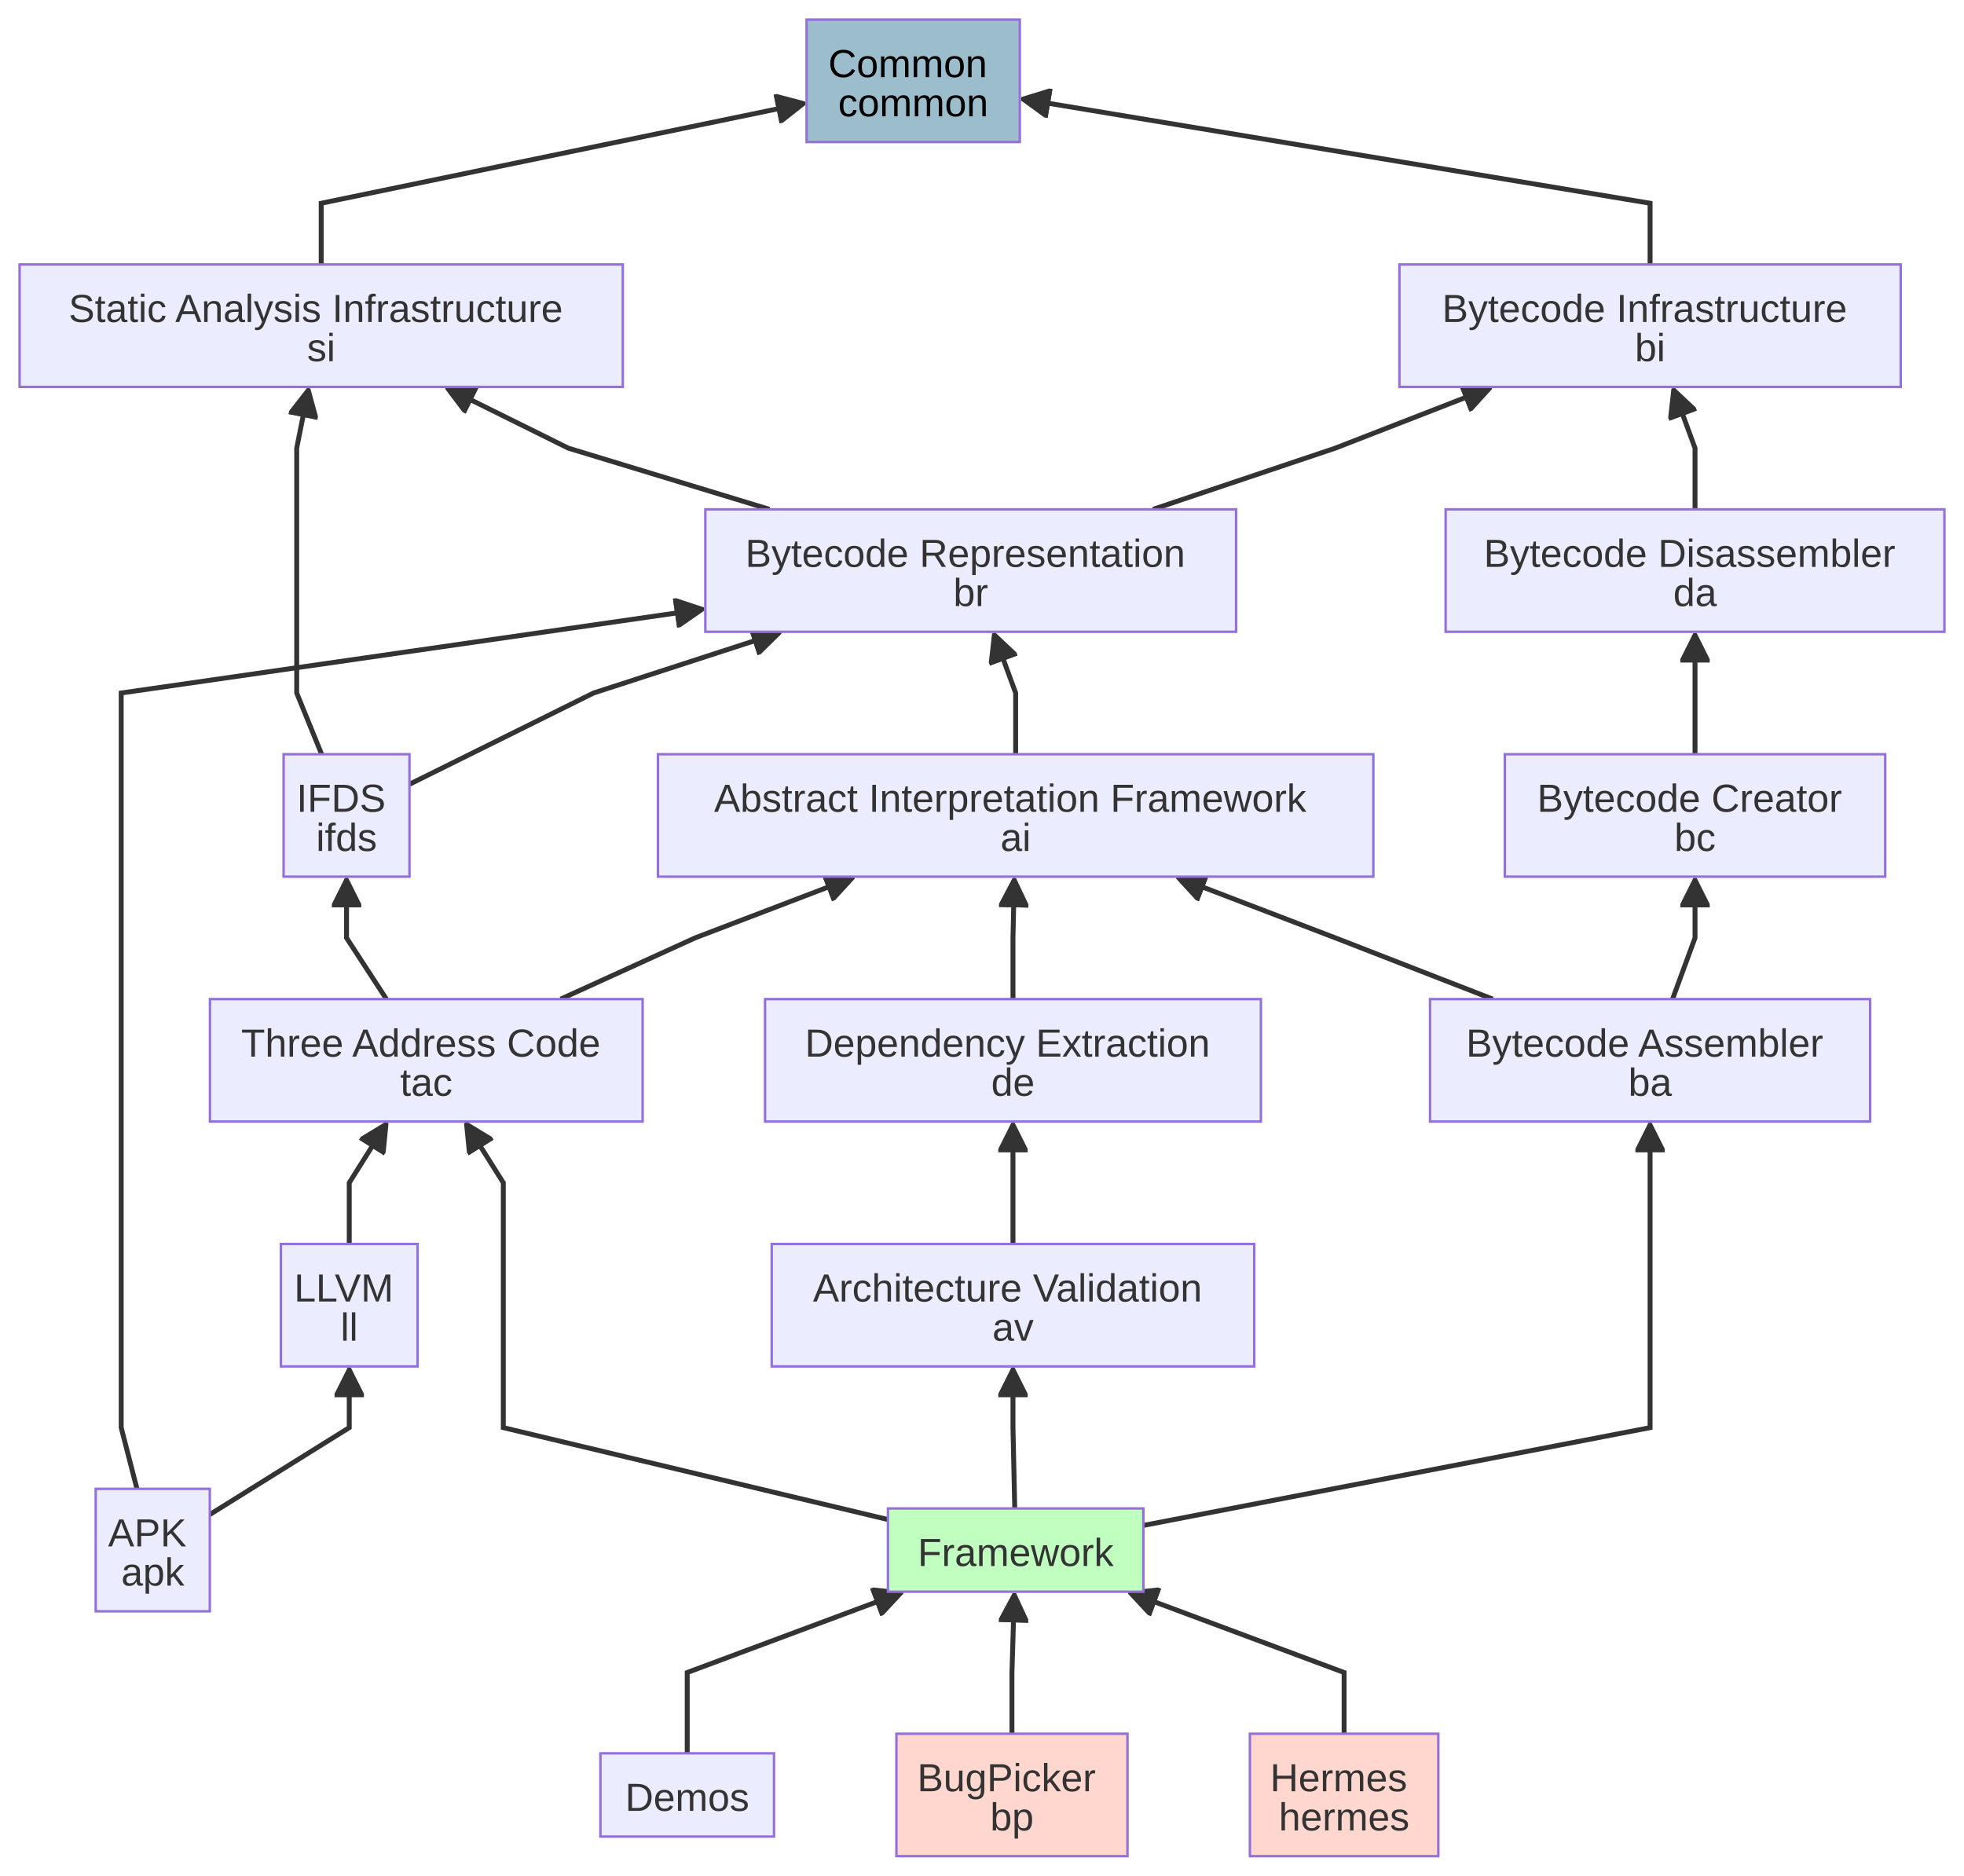
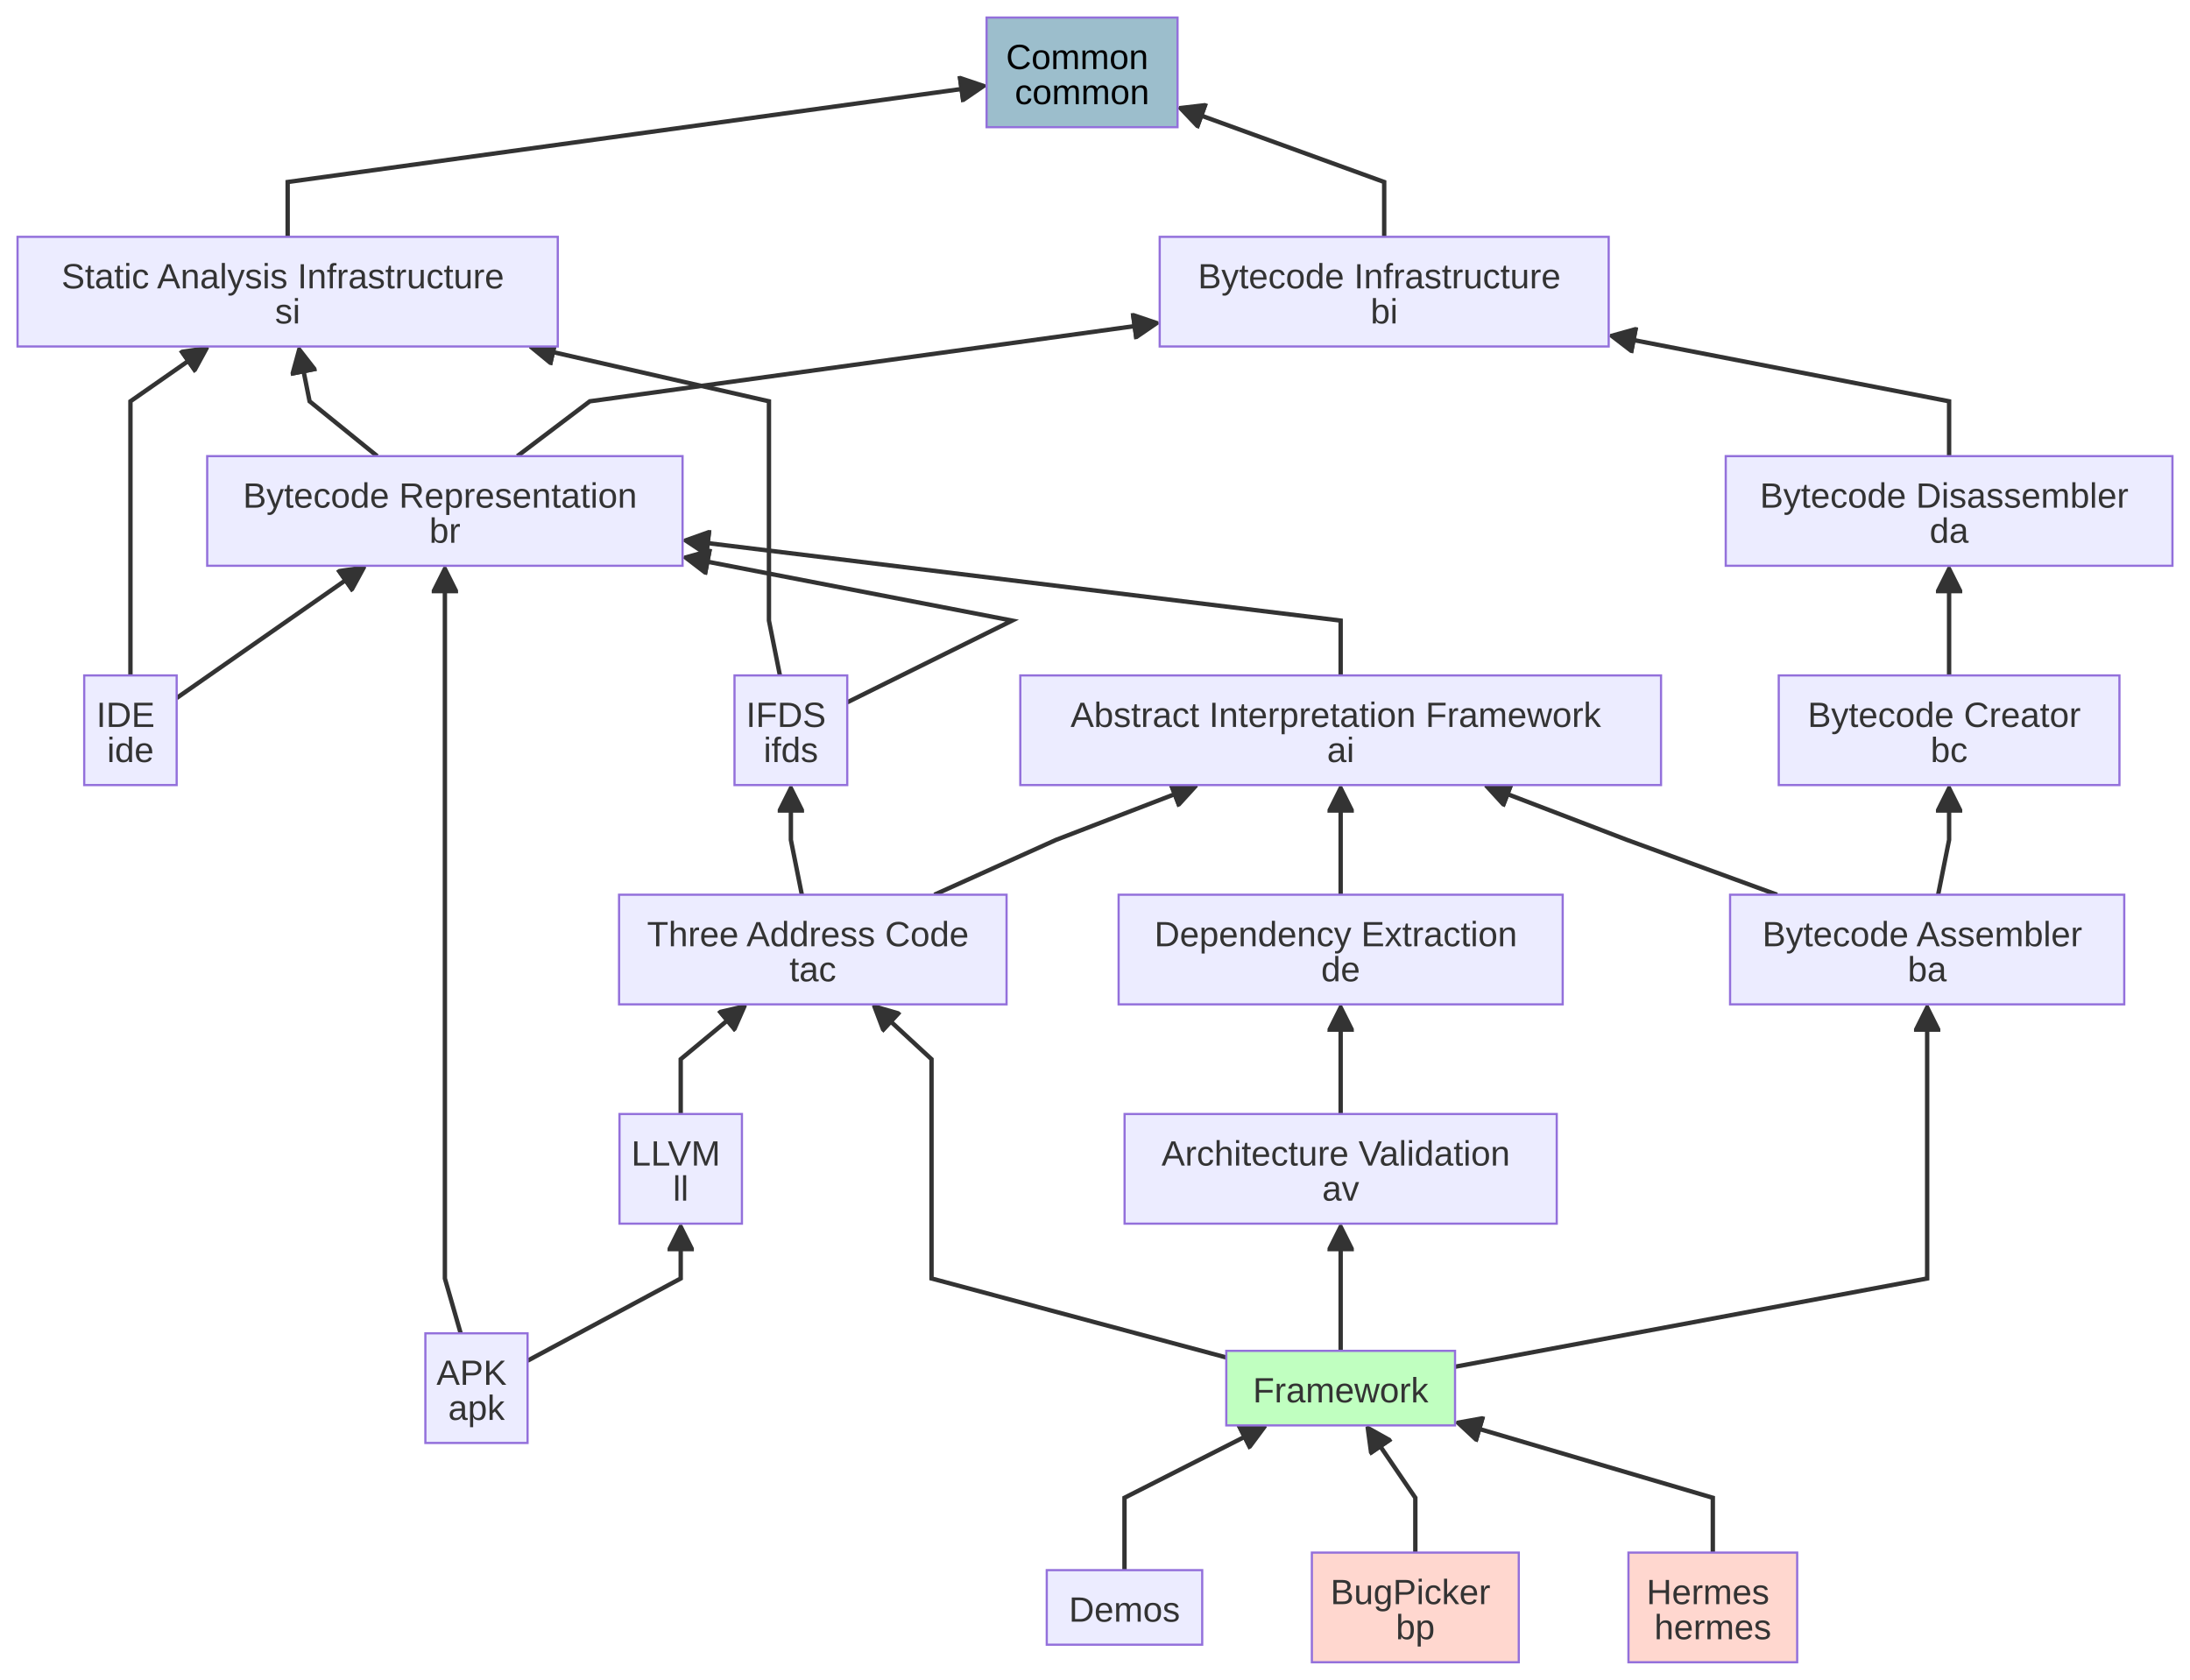
- <svg xmlns="http://www.w3.org/2000/svg" aria-roledescription="flowchart-v2" role="graphics-document document" viewBox="-8 -8 802.029 766" height="766" width="802.029" id="my-svg" style="background-color: white;">
-   <style>#my-svg{font-family:"trebuchet ms",verdana,arial,sans-serif;font-size:16px;fill:#333;}#my-svg .error-icon{fill:#552222;}#my-svg .error-text{fill:#552222;stroke:#552222;}#my-svg .edge-thickness-normal{stroke-width:2px;}#my-svg .edge-thickness-thick{stroke-width:3.5px;}#my-svg .edge-pattern-solid{stroke-dasharray:0;}#my-svg .edge-pattern-dashed{stroke-dasharray:3;}#my-svg .edge-pattern-dotted{stroke-dasharray:2;}#my-svg .marker{fill:#333333;stroke:#333333;}#my-svg .marker.cross{stroke:#333333;}#my-svg svg{font-family:"trebuchet ms",verdana,arial,sans-serif;font-size:16px;}#my-svg .label{font-family:"trebuchet ms",verdana,arial,sans-serif;color:#333;}#my-svg .cluster-label text{fill:#333;}#my-svg .cluster-label span,#my-svg p{color:#333;}#my-svg .label text,#my-svg span,#my-svg p{fill:#333;color:#333;}#my-svg .node rect,#my-svg .node circle,#my-svg .node ellipse,#my-svg .node polygon,#my-svg .node path{fill:#ECECFF;stroke:#9370DB;stroke-width:1px;}#my-svg .flowchart-label text{text-anchor:middle;}#my-svg .node .label{text-align:center;}#my-svg .node.clickable{cursor:pointer;}#my-svg .arrowheadPath{fill:#333333;}#my-svg .edgePath .path{stroke:#333333;stroke-width:2.0px;}#my-svg .flowchart-link{stroke:#333333;fill:none;}#my-svg .edgeLabel{background-color:#e8e8e8;text-align:center;}#my-svg .edgeLabel rect{opacity:0.5;background-color:#e8e8e8;fill:#e8e8e8;}#my-svg .labelBkg{background-color:rgba(232, 232, 232, 0.5);}#my-svg .cluster rect{fill:#ffffde;stroke:#aaaa33;stroke-width:1px;}#my-svg .cluster text{fill:#333;}#my-svg .cluster span,#my-svg p{color:#333;}#my-svg div.mermaidTooltip{position:absolute;text-align:center;max-width:200px;padding:2px;font-family:"trebuchet ms",verdana,arial,sans-serif;font-size:12px;background:hsl(80, 100%, 96.275%);border:1px solid #aaaa33;border-radius:2px;pointer-events:none;z-index:100;}#my-svg .flowchartTitleText{text-anchor:middle;font-size:18px;fill:#333;}#my-svg :root{--mermaid-font-family:"trebuchet ms",verdana,arial,sans-serif;}</style>
+ <svg xmlns="http://www.w3.org/2000/svg" aria-roledescription="flowchart-v2" role="graphics-document document" viewBox="-8 -8 998.564 766" height="766" width="998.564" id="my-svg" style="background-color: white;">
+   <style>#my-svg{font-family:"trebuchet ms",verdana,arial,sans-serif;font-size:16px;fill:#333;}#my-svg .error-icon{fill:#552222;}#my-svg .error-text{fill:#552222;stroke:#552222;}#my-svg .edge-thickness-normal{stroke-width:2px;}#my-svg .edge-thickness-thick{stroke-width:3.5px;}#my-svg .edge-pattern-solid{stroke-dasharray:0;}#my-svg .edge-pattern-dashed{stroke-dasharray:3;}#my-svg .edge-pattern-dotted{stroke-dasharray:2;}#my-svg .marker{fill:#333333;stroke:#333333;}#my-svg .marker.cross{stroke:#333333;}#my-svg svg{font-family:"trebuchet ms",verdana,arial,sans-serif;font-size:16px;}#my-svg .label{font-family:"trebuchet ms",verdana,arial,sans-serif;color:#333;}#my-svg .cluster-label text{fill:#333;}#my-svg .cluster-label span,#my-svg p{color:#333;}#my-svg .label text,#my-svg span,#my-svg p{fill:#333;color:#333;}#my-svg .node rect,#my-svg .node circle,#my-svg .node ellipse,#my-svg .node polygon,#my-svg .node path{fill:#ECECFF;stroke:#9370DB;stroke-width:1px;}#my-svg .flowchart-label text{text-anchor:middle;}#my-svg .node .katex path{fill:#000;stroke:#000;stroke-width:1px;}#my-svg .node .label{text-align:center;}#my-svg .node.clickable{cursor:pointer;}#my-svg .arrowheadPath{fill:#333333;}#my-svg .edgePath .path{stroke:#333333;stroke-width:2.0px;}#my-svg .flowchart-link{stroke:#333333;fill:none;}#my-svg .edgeLabel{background-color:#e8e8e8;text-align:center;}#my-svg .edgeLabel rect{opacity:0.5;background-color:#e8e8e8;fill:#e8e8e8;}#my-svg .labelBkg{background-color:rgba(232, 232, 232, 0.5);}#my-svg .cluster rect{fill:#ffffde;stroke:#aaaa33;stroke-width:1px;}#my-svg .cluster text{fill:#333;}#my-svg .cluster span,#my-svg p{color:#333;}#my-svg div.mermaidTooltip{position:absolute;text-align:center;max-width:200px;padding:2px;font-family:"trebuchet ms",verdana,arial,sans-serif;font-size:12px;background:hsl(80, 100%, 96.275%);border:1px solid #aaaa33;border-radius:2px;pointer-events:none;z-index:100;}#my-svg .flowchartTitleText{text-anchor:middle;font-size:18px;fill:#333;}#my-svg :root{--mermaid-font-family:"trebuchet ms",verdana,arial,sans-serif;}</style>
  <g>
    <marker orient="auto" markerHeight="12" markerWidth="12" markerUnits="userSpaceOnUse" refY="5" refX="6" viewBox="0 0 10 10" class="marker flowchart" id="my-svg_flowchart-pointEnd">
      <path style="stroke-width: 1; stroke-dasharray: 1, 0;" class="arrowMarkerPath" d="M 0 0 L 10 5 L 0 10 z" />
    </marker>
    <marker orient="auto" markerHeight="12" markerWidth="12" markerUnits="userSpaceOnUse" refY="5" refX="4.5" viewBox="0 0 10 10" class="marker flowchart" id="my-svg_flowchart-pointStart">
      <path style="stroke-width: 1; stroke-dasharray: 1, 0;" class="arrowMarkerPath" d="M 0 5 L 10 10 L 10 0 z" />
    </marker>
    <marker orient="auto" markerHeight="11" markerWidth="11" markerUnits="userSpaceOnUse" refY="5" refX="11" viewBox="0 0 10 10" class="marker flowchart" id="my-svg_flowchart-circleEnd">
      <circle style="stroke-width: 1; stroke-dasharray: 1, 0;" class="arrowMarkerPath" r="5" cy="5" cx="5" />
    </marker>
    <marker orient="auto" markerHeight="11" markerWidth="11" markerUnits="userSpaceOnUse" refY="5" refX="-1" viewBox="0 0 10 10" class="marker flowchart" id="my-svg_flowchart-circleStart">
      <circle style="stroke-width: 1; stroke-dasharray: 1, 0;" class="arrowMarkerPath" r="5" cy="5" cx="5" />
    </marker>
    <marker orient="auto" markerHeight="11" markerWidth="11" markerUnits="userSpaceOnUse" refY="5.2" refX="12" viewBox="0 0 11 11" class="marker cross flowchart" id="my-svg_flowchart-crossEnd">
      <path style="stroke-width: 2; stroke-dasharray: 1, 0;" class="arrowMarkerPath" d="M 1,1 l 9,9 M 10,1 l -9,9" />
    </marker>
    <marker orient="auto" markerHeight="11" markerWidth="11" markerUnits="userSpaceOnUse" refY="5.2" refX="-1" viewBox="0 0 11 11" class="marker cross flowchart" id="my-svg_flowchart-crossStart">
      <path style="stroke-width: 2; stroke-dasharray: 1, 0;" class="arrowMarkerPath" d="M 1,1 l 9,9 M 10,1 l -9,9" />
    </marker>
    <g class="root">
      <g class="clusters" />
      <g class="edgePaths">
-         <path marker-end="url(#my-svg_flowchart-pointEnd)" style="fill:none;" class="edge-thickness-normal edge-pattern-solid flowchart-link LS-si LE-common" id="L-si-common-0" d="M123.164,100L123.164,75L316.2,35.076" />
-         <path marker-end="url(#my-svg_flowchart-pointEnd)" style="fill:none;" class="edge-thickness-normal edge-pattern-solid flowchart-link LS-bi LE-common" id="L-bi-common-0" d="M665.834,100L665.834,75L413.681,33.102" />
-         <path marker-end="url(#my-svg_flowchart-pointEnd)" style="fill:none;" class="edge-thickness-normal edge-pattern-solid flowchart-link LS-br LE-si" id="L-br-si-0" d="M306.23,200L224.053,175L178.357,152.353" />
-         <path marker-end="url(#my-svg_flowchart-pointEnd)" style="fill:none;" class="edge-thickness-normal edge-pattern-solid flowchart-link LS-br LE-bi" id="L-br-bi-0" d="M462.86,200L537.312,175L596.634,151.922" />
-         <path marker-end="url(#my-svg_flowchart-pointEnd)" style="fill:none;" class="edge-thickness-normal edge-pattern-solid flowchart-link LS-da LE-bi" id="L-da-bi-0" d="M684.186,200L684.186,175L676.836,154.975" />
-         <path marker-end="url(#my-svg_flowchart-pointEnd)" style="fill:none;" class="edge-thickness-normal edge-pattern-solid flowchart-link LS-ifds LE-si" id="L-ifds-si-0" d="M123.34,300L113.164,275L113.164,225L113.164,175L117.125,155.197" />
-         <path marker-end="url(#my-svg_flowchart-pointEnd)" style="fill:none;" class="edge-thickness-normal edge-pattern-solid flowchart-link LS-ifds LE-br" id="L-ifds-br-0" d="M159.219,312.262L234.404,275L306.365,251.637" />
-         <path marker-end="url(#my-svg_flowchart-pointEnd)" style="fill:none;" class="edge-thickness-normal edge-pattern-solid flowchart-link LS-ai LE-br" id="L-ai-br-0" d="M406.76,300L406.76,275L399.41,254.975" />
-         <path marker-end="url(#my-svg_flowchart-pointEnd)" style="fill:none;" class="edge-thickness-normal edge-pattern-solid flowchart-link LS-bc LE-da" id="L-bc-da-0" d="M684.186,300L684.186,275L684.186,255.3" />
-         <path marker-end="url(#my-svg_flowchart-pointEnd)" style="fill:none;" class="edge-thickness-normal edge-pattern-solid flowchart-link LS-de LE-ai" id="L-de-ai-0" d="M405.664,400L405.664,375L406.096,355.299" />
-         <path marker-end="url(#my-svg_flowchart-pointEnd)" style="fill:none;" class="edge-thickness-normal edge-pattern-solid flowchart-link LS-tac LE-ifds" id="L-tac-ifds-0" d="M149.797,400L133.516,375L133.516,355.3" />
-         <path marker-end="url(#my-svg_flowchart-pointEnd)" style="fill:none;" class="edge-thickness-normal edge-pattern-solid flowchart-link LS-tac LE-ai" id="L-tac-ai-0" d="M220.975,400L275.871,375L336.364,351.891" />
-         <path marker-end="url(#my-svg_flowchart-pointEnd)" style="fill:none;" class="edge-thickness-normal edge-pattern-solid flowchart-link LS-ll LE-tac" id="L-ll-tac-0" d="M134.621,500L134.621,475L147.527,454.486" />
-         <path marker-end="url(#my-svg_flowchart-pointEnd)" style="fill:none;" class="edge-thickness-normal edge-pattern-solid flowchart-link LS-apk LE-br" id="L-apk-br-0" d="M47.938,600L41.492,575L41.492,525L41.492,475L41.492,425L41.492,375L41.492,325L41.492,275L274.787,241.376" />
-         <path marker-end="url(#my-svg_flowchart-pointEnd)" style="fill:none;" class="edge-thickness-normal edge-pattern-solid flowchart-link LS-apk LE-ll" id="L-apk-ll-0" d="M77.68,610.483L134.621,575L134.621,555.3" />
-         <path marker-end="url(#my-svg_flowchart-pointEnd)" style="fill:none;" class="edge-thickness-normal edge-pattern-solid flowchart-link LS-ba LE-ai" id="L-ba-ai-0" d="M601.573,400L537.312,375L476.986,351.896" />
-         <path marker-end="url(#my-svg_flowchart-pointEnd)" style="fill:none;" class="edge-thickness-normal edge-pattern-solid flowchart-link LS-ba LE-bc" id="L-ba-bc-0" d="M675.01,400L684.186,375L684.186,355.3" />
-         <path marker-end="url(#my-svg_flowchart-pointEnd)" style="fill:none;" class="edge-thickness-normal edge-pattern-solid flowchart-link LS-av LE-de" id="L-av-de-0" d="M405.664,500L405.664,475L405.664,455.3" />
-         <path marker-end="url(#my-svg_flowchart-pointEnd)" style="fill:none;" class="edge-thickness-normal edge-pattern-solid flowchart-link LS-framework LE-tac" id="L-framework-tac-0" d="M354.607,612.537L197.535,575L197.535,525L197.535,475L184.629,454.486" />
-         <path marker-end="url(#my-svg_flowchart-pointEnd)" style="fill:none;" class="edge-thickness-normal edge-pattern-solid flowchart-link LS-framework LE-av" id="L-framework-av-0" d="M406.387,608L405.664,575L405.664,555.3" />
-         <path marker-end="url(#my-svg_flowchart-pointEnd)" style="fill:none;" class="edge-thickness-normal edge-pattern-solid flowchart-link LS-framework LE-ba" id="L-framework-ba-0" d="M458.912,614.935L665.834,575L665.834,525L665.834,475L665.834,455.3" />
-         <path marker-end="url(#my-svg_flowchart-pointEnd)" style="fill:none;" class="edge-thickness-normal edge-pattern-solid flowchart-link LS-demos LE-framework" id="L-demos-framework-0" d="M272.631,708L272.631,675L356.19,643.851" />
-         <path marker-end="url(#my-svg_flowchart-pointEnd)" style="fill:none;" class="edge-thickness-normal edge-pattern-solid flowchart-link LS-bp LE-framework" id="L-bp-framework-0" d="M405.244,700L405.244,675L406.084,647.298" />
-         <path marker-end="url(#my-svg_flowchart-pointEnd)" style="fill:none;" class="edge-thickness-normal edge-pattern-solid flowchart-link LS-hermes LE-framework" id="L-hermes-framework-0" d="M540.889,700L540.889,675L457.33,643.851" />
+         <path marker-end="url(#my-svg_flowchart-pointEnd)" style="fill:none;" class="edge-thickness-normal edge-pattern-solid flowchart-link LS-si LE-common" id="L-si-common-0" d="M123.164,100L123.164,75L436.601,31.734" />
+         <path marker-end="url(#my-svg_flowchart-pointEnd)" style="fill:none;" class="edge-thickness-normal edge-pattern-solid flowchart-link LS-bi LE-common" id="L-bi-common-0" d="M623.145,100L623.145,75L533.896,42.608" />
+         <path marker-end="url(#my-svg_flowchart-pointEnd)" style="fill:none;" class="edge-thickness-normal edge-pattern-solid flowchart-link LS-br LE-si" id="L-br-si-0" d="M164.008,200L133.164,175L129.203,155.197" />
+         <path marker-end="url(#my-svg_flowchart-pointEnd)" style="fill:none;" class="edge-thickness-normal edge-pattern-solid flowchart-link LS-br LE-bi" id="L-br-bi-0" d="M227.889,200L260.926,175L515.535,139.854" />
+         <path marker-end="url(#my-svg_flowchart-pointEnd)" style="fill:none;" class="edge-thickness-normal edge-pattern-solid flowchart-link LS-da LE-bi" id="L-da-bi-0" d="M880.721,200L880.721,175L730.707,145.88" />
+         <path marker-end="url(#my-svg_flowchart-pointEnd)" style="fill:none;" class="edge-thickness-normal edge-pattern-solid flowchart-link LS-ide LE-si" id="L-ide-si-0" d="M51.477,300L51.477,275L51.477,225L51.477,175L82.973,153.032" />
+         <path marker-end="url(#my-svg_flowchart-pointEnd)" style="fill:none;" class="edge-thickness-normal edge-pattern-solid flowchart-link LS-ide LE-br" id="L-ide-br-0" d="M72.555,310.299L123.164,275L154.661,253.032" />
+         <path marker-end="url(#my-svg_flowchart-pointEnd)" style="fill:none;" class="edge-thickness-normal edge-pattern-solid flowchart-link LS-ifds LE-si" id="L-ifds-si-0" d="M347.613,300L342.613,275L342.613,225L342.613,175L238.056,151.177" />
+         <path marker-end="url(#my-svg_flowchart-pointEnd)" style="fill:none;" class="edge-thickness-normal edge-pattern-solid flowchart-link LS-ifds LE-br" id="L-ifds-br-0" d="M378.316,312.262L453.502,275L308.43,246.956" />
+         <path marker-end="url(#my-svg_flowchart-pointEnd)" style="fill:none;" class="edge-thickness-normal edge-pattern-solid flowchart-link LS-ai LE-br" id="L-ai-br-0" d="M603.295,300L603.295,275L308.487,238.911" />
+         <path marker-end="url(#my-svg_flowchart-pointEnd)" style="fill:none;" class="edge-thickness-normal edge-pattern-solid flowchart-link LS-bc LE-da" id="L-bc-da-0" d="M880.721,300L880.721,275L880.721,255.3" />
+         <path marker-end="url(#my-svg_flowchart-pointEnd)" style="fill:none;" class="edge-thickness-normal edge-pattern-solid flowchart-link LS-de LE-ai" id="L-de-ai-0" d="M603.295,400L603.295,375L603.295,355.3" />
+         <path marker-end="url(#my-svg_flowchart-pointEnd)" style="fill:none;" class="edge-thickness-normal edge-pattern-solid flowchart-link LS-tac LE-ifds" id="L-tac-ifds-0" d="M357.613,400L352.613,375L352.613,355.3" />
+         <path marker-end="url(#my-svg_flowchart-pointEnd)" style="fill:none;" class="edge-thickness-normal edge-pattern-solid flowchart-link LS-tac LE-ai" id="L-tac-ai-0" d="M418.058,400L473.502,375L533.453,351.905" />
+         <path marker-end="url(#my-svg_flowchart-pointEnd)" style="fill:none;" class="edge-thickness-normal edge-pattern-solid flowchart-link LS-ll LE-tac" id="L-ll-tac-0" d="M302.383,500L302.383,475L328.42,453.385" />
+         <path marker-end="url(#my-svg_flowchart-pointEnd)" style="fill:none;" class="edge-thickness-normal edge-pattern-solid flowchart-link LS-apk LE-br" id="L-apk-br-0" d="M202.053,600L194.852,575L194.852,525L194.852,475L194.852,425L194.852,375L194.852,325L194.852,275L194.852,255.3" />
+         <path marker-end="url(#my-svg_flowchart-pointEnd)" style="fill:none;" class="edge-thickness-normal edge-pattern-solid flowchart-link LS-apk LE-ll" id="L-apk-ll-0" d="M232.551,612.492L302.383,575L302.383,555.3" />
+         <path marker-end="url(#my-svg_flowchart-pointEnd)" style="fill:none;" class="edge-thickness-normal edge-pattern-solid flowchart-link LS-ba LE-ai" id="L-ba-ai-0" d="M802.284,400L733.848,375L673.521,351.896" />
+         <path marker-end="url(#my-svg_flowchart-pointEnd)" style="fill:none;" class="edge-thickness-normal edge-pattern-solid flowchart-link LS-ba LE-bc" id="L-ba-bc-0" d="M875.721,400L880.721,375L880.721,355.3" />
+         <path marker-end="url(#my-svg_flowchart-pointEnd)" style="fill:none;" class="edge-thickness-normal edge-pattern-solid flowchart-link LS-av LE-de" id="L-av-de-0" d="M603.295,500L603.295,475L603.295,455.3" />
+         <path marker-end="url(#my-svg_flowchart-pointEnd)" style="fill:none;" class="edge-thickness-normal edge-pattern-solid flowchart-link LS-framework LE-tac" id="L-framework-tac-0" d="M551.143,611.022L416.74,575L416.74,525L416.74,475L393.57,453.596" />
+         <path marker-end="url(#my-svg_flowchart-pointEnd)" style="fill:none;" class="edge-thickness-normal edge-pattern-solid flowchart-link LS-framework LE-av" id="L-framework-av-0" d="M603.295,608L603.295,575L603.295,555.3" />
+         <path marker-end="url(#my-svg_flowchart-pointEnd)" style="fill:none;" class="edge-thickness-normal edge-pattern-solid flowchart-link LS-framework LE-ba" id="L-framework-ba-0" d="M655.447,615.249L870.721,575L870.721,525L870.721,475L870.721,455.3" />
+         <path marker-end="url(#my-svg_flowchart-pointEnd)" style="fill:none;" class="edge-thickness-normal edge-pattern-solid flowchart-link LS-demos LE-framework" id="L-demos-framework-0" d="M504.727,708L504.727,675L565.055,644.398" />
+         <path marker-end="url(#my-svg_flowchart-pointEnd)" style="fill:none;" class="edge-thickness-normal edge-pattern-solid flowchart-link LS-bp LE-framework" id="L-bp-framework-0" d="M637.34,700L637.34,675L617.853,646.381" />
+         <path marker-end="url(#my-svg_flowchart-pointEnd)" style="fill:none;" class="edge-thickness-normal edge-pattern-solid flowchart-link LS-hermes LE-framework" id="L-hermes-framework-0" d="M772.984,700L772.984,675L660.531,641.865" />
      </g>
      <g class="edgeLabels">
        <g class="edgeLabel">
          <g transform="translate(0, 0)" class="label">
            <rect height="0" width="0" ry="0" rx="0" />
            <text style="">
              <tspan class="row" x="0" dy="1em" xml:space="preserve" />
            </text>
          </g>
        </g>
        <g class="edgeLabel">
          <g transform="translate(0, 0)" class="label">
            <rect height="0" width="0" ry="0" rx="0" />
            <text style="">
              <tspan class="row" x="0" dy="1em" xml:space="preserve" />
            </text>
          </g>
        </g>
        <g class="edgeLabel">
          <g transform="translate(0, 0)" class="label">
            <rect height="0" width="0" ry="0" rx="0" />
            <text style="">
              <tspan class="row" x="0" dy="1em" xml:space="preserve" />
            </text>
          </g>
        </g>
        <g class="edgeLabel">
          <g transform="translate(0, 0)" class="label">
            <rect height="0" width="0" ry="0" rx="0" />
            <text style="">
              <tspan class="row" x="0" dy="1em" xml:space="preserve" />
            </text>
          </g>
        </g>
        <g class="edgeLabel">
          <g transform="translate(0, 0)" class="label">
            <rect height="0" width="0" ry="0" rx="0" />
            <text style="">
              <tspan class="row" x="0" dy="1em" xml:space="preserve" />
            </text>
          </g>
        </g>
        <g class="edgeLabel">
          <g transform="translate(0, 0)" class="label">
            <rect height="0" width="0" ry="0" rx="0" />
            <text style="">
              <tspan class="row" x="0" dy="1em" xml:space="preserve" />
            </text>
          </g>
        </g>
        <g class="edgeLabel">
          <g transform="translate(0, 0)" class="label">
            <rect height="0" width="0" ry="0" rx="0" />
            <text style="">
              <tspan class="row" x="0" dy="1em" xml:space="preserve" />
            </text>
          </g>
        </g>
        <g class="edgeLabel">
          <g transform="translate(0, 0)" class="label">
            <rect height="0" width="0" ry="0" rx="0" />
            <text style="">
              <tspan class="row" x="0" dy="1em" xml:space="preserve" />
            </text>
          </g>
        </g>
        <g class="edgeLabel">
          <g transform="translate(0, 0)" class="label">
            <rect height="0" width="0" ry="0" rx="0" />
            <text style="">
              <tspan class="row" x="0" dy="1em" xml:space="preserve" />
            </text>
          </g>
        </g>
        <g class="edgeLabel">
          <g transform="translate(0, 0)" class="label">
            <rect height="0" width="0" ry="0" rx="0" />
            <text style="">
              <tspan class="row" x="0" dy="1em" xml:space="preserve" />
            </text>
          </g>
        </g>
        <g class="edgeLabel">
          <g transform="translate(0, 0)" class="label">
            <rect height="0" width="0" ry="0" rx="0" />
            <text style="">
              <tspan class="row" x="0" dy="1em" xml:space="preserve" />
            </text>
          </g>
        </g>
        <g class="edgeLabel">
          <g transform="translate(0, 0)" class="label">
            <rect height="0" width="0" ry="0" rx="0" />
            <text style="">
              <tspan class="row" x="0" dy="1em" xml:space="preserve" />
            </text>
          </g>
        </g>
        <g class="edgeLabel">
          <g transform="translate(0, 0)" class="label">
            <rect height="0" width="0" ry="0" rx="0" />
            <text style="">
              <tspan class="row" x="0" dy="1em" xml:space="preserve" />
            </text>
          </g>
        </g>
        <g class="edgeLabel">
          <g transform="translate(0, 0)" class="label">
            <rect height="0" width="0" ry="0" rx="0" />
            <text style="">
              <tspan class="row" x="0" dy="1em" xml:space="preserve" />
            </text>
          </g>
        </g>
        <g class="edgeLabel">
          <g transform="translate(0, 0)" class="label">
            <rect height="0" width="0" ry="0" rx="0" />
            <text style="">
              <tspan class="row" x="0" dy="1em" xml:space="preserve" />
            </text>
          </g>
        </g>
        <g class="edgeLabel">
          <g transform="translate(0, 0)" class="label">
            <rect height="0" width="0" ry="0" rx="0" />
            <text style="">
              <tspan class="row" x="0" dy="1em" xml:space="preserve" />
            </text>
          </g>
        </g>
        <g class="edgeLabel">
          <g transform="translate(0, 0)" class="label">
            <rect height="0" width="0" ry="0" rx="0" />
            <text style="">
              <tspan class="row" x="0" dy="1em" xml:space="preserve" />
            </text>
          </g>
        </g>
        <g class="edgeLabel">
          <g transform="translate(0, 0)" class="label">
            <rect height="0" width="0" ry="0" rx="0" />
            <text style="">
              <tspan class="row" x="0" dy="1em" xml:space="preserve" />
            </text>
          </g>
        </g>
        <g class="edgeLabel">
          <g transform="translate(0, 0)" class="label">
            <rect height="0" width="0" ry="0" rx="0" />
            <text style="">
              <tspan class="row" x="0" dy="1em" xml:space="preserve" />
            </text>
          </g>
        </g>
        <g class="edgeLabel">
          <g transform="translate(0, 0)" class="label">
            <rect height="0" width="0" ry="0" rx="0" />
            <text style="">
              <tspan class="row" x="0" dy="1em" xml:space="preserve" />
            </text>
          </g>
        </g>
        <g class="edgeLabel">
          <g transform="translate(0, 0)" class="label">
            <rect height="0" width="0" ry="0" rx="0" />
            <text style="">
              <tspan class="row" x="0" dy="1em" xml:space="preserve" />
            </text>
          </g>
        </g>
        <g class="edgeLabel">
          <g transform="translate(0, 0)" class="label">
            <rect height="0" width="0" ry="0" rx="0" />
            <text style="">
              <tspan class="row" x="0" dy="1em" xml:space="preserve" />
            </text>
          </g>
        </g>
        <g class="edgeLabel">
          <g transform="translate(0, 0)" class="label">
            <rect height="0" width="0" ry="0" rx="0" />
            <text style="">
              <tspan class="row" x="0" dy="1em" xml:space="preserve" />
            </text>
          </g>
        </g>
        <g class="edgeLabel">
          <g transform="translate(0, 0)" class="label">
            <rect height="0" width="0" ry="0" rx="0" />
            <text style="">
              <tspan class="row" x="0" dy="1em" xml:space="preserve" />
            </text>
          </g>
        </g>
+         <g class="edgeLabel">
+           <g transform="translate(0, 0)" class="label">
+             <rect height="0" width="0" ry="0" rx="0" />
+             <text style="">
+               <tspan class="row" x="0" dy="1em" xml:space="preserve" />
+             </text>
+           </g>
+         </g>
+         <g class="edgeLabel">
+           <g transform="translate(0, 0)" class="label">
+             <rect height="0" width="0" ry="0" rx="0" />
+             <text style="">
+               <tspan class="row" x="0" dy="1em" xml:space="preserve" />
+             </text>
+           </g>
+         </g>
      </g>
      <g class="nodes">
-         <g transform="translate(364.9219, 25)" id="flowchart-common-0" class="node default default flowchart-label">
+         <g transform="translate(485.3828, 25)" data-id="common" data-node="true" id="flowchart-common-0" class="node default default flowchart-label">
          <rect height="50" width="87.062" y="-25" x="-43.531" ry="0" rx="0" style="fill:#9cbecc;" class="basic label-container" />
          <g transform="translate(0, -17.5)" style="color:black;" class="label">
            <rect />
            <text style="fill:black;">
              <tspan class="row" x="0" dy="1em" xml:space="preserve">Common</tspan>
              <tspan class="row" x="0" dy="1em" xml:space="preserve">common</tspan>
            </text>
          </g>
        </g>
-         <g transform="translate(123.1641, 125)" id="flowchart-si-1" class="node default default flowchart-label">
+         <g transform="translate(123.1641, 125)" data-id="si" data-node="true" id="flowchart-si-1" class="node default default flowchart-label">
          <rect height="50" width="246.328" y="-25" x="-123.164" ry="0" rx="0" style="" class="basic label-container" />
          <g transform="translate(0, -17.5)" style="" class="label">
            <rect />
            <text style="">
              <tspan class="row" x="0" dy="1em" xml:space="preserve">Static Analysis Infrastructure</tspan>
              <tspan class="row" x="0" dy="1em" xml:space="preserve">si</tspan>
            </text>
          </g>
        </g>
-         <g transform="translate(665.834, 125)" id="flowchart-bi-2" class="node default default flowchart-label">
+         <g transform="translate(623.1445, 125)" data-id="bi" data-node="true" id="flowchart-bi-2" class="node default default flowchart-label">
          <rect height="50" width="204.719" y="-25" x="-102.359" ry="0" rx="0" style="" class="basic label-container" />
          <g transform="translate(0, -17.5)" style="" class="label">
            <rect />
            <text style="">
              <tspan class="row" x="0" dy="1em" xml:space="preserve">Bytecode Infrastructure</tspan>
              <tspan class="row" x="0" dy="1em" xml:space="preserve">bi</tspan>
            </text>
          </g>
        </g>
-         <g transform="translate(388.4082, 225)" id="flowchart-br-3" class="node default default flowchart-label">
+         <g transform="translate(194.8516, 225)" data-id="br" data-node="true" id="flowchart-br-3" class="node default default flowchart-label">
          <rect height="50" width="216.75" y="-25" x="-108.375" ry="0" rx="0" style="" class="basic label-container" />
          <g transform="translate(0, -17.5)" style="" class="label">
            <rect />
            <text style="">
              <tspan class="row" x="0" dy="1em" xml:space="preserve">Bytecode Representation</tspan>
              <tspan class="row" x="0" dy="1em" xml:space="preserve">br</tspan>
            </text>
          </g>
        </g>
-         <g transform="translate(684.1855, 225)" id="flowchart-da-4" class="node default default flowchart-label">
+         <g transform="translate(880.7207, 225)" data-id="da" data-node="true" id="flowchart-da-4" class="node default default flowchart-label">
          <rect height="50" width="203.688" y="-25" x="-101.844" ry="0" rx="0" style="" class="basic label-container" />
          <g transform="translate(0, -17.5)" style="" class="label">
            <rect />
            <text style="">
              <tspan class="row" x="0" dy="1em" xml:space="preserve">Bytecode Disassembler</tspan>
              <tspan class="row" x="0" dy="1em" xml:space="preserve">da</tspan>
            </text>
          </g>
        </g>
-         <g transform="translate(133.5156, 325)" id="flowchart-ifds-5" class="node default default flowchart-label">
+         <g transform="translate(51.47656, 325)" data-id="ide" data-node="true" id="flowchart-ide-5" class="node default default flowchart-label">
+           <rect height="50" width="42.156" y="-25" x="-21.078" ry="0" rx="0" style="" class="basic label-container" />
+           <g transform="translate(0, -17.5)" style="" class="label">
+             <rect />
+             <text style="">
+               <tspan class="row" x="0" dy="1em" xml:space="preserve">IDE</tspan>
+               <tspan class="row" x="0" dy="1em" xml:space="preserve">ide</tspan>
+             </text>
+           </g>
+         </g>
+         <g transform="translate(352.6133, 325)" data-id="ifds" data-node="true" id="flowchart-ifds-6" class="node default default flowchart-label">
          <rect height="50" width="51.406" y="-25" x="-25.703" ry="0" rx="0" style="" class="basic label-container" />
          <g transform="translate(0, -17.5)" style="" class="label">
            <rect />
            <text style="">
              <tspan class="row" x="0" dy="1em" xml:space="preserve">IFDS</tspan>
              <tspan class="row" x="0" dy="1em" xml:space="preserve">ifds</tspan>
            </text>
          </g>
        </g>
-         <g transform="translate(406.7598, 325)" id="flowchart-ai-6" class="node default default flowchart-label">
+         <g transform="translate(603.2949, 325)" data-id="ai" data-node="true" id="flowchart-ai-7" class="node default default flowchart-label">
          <rect height="50" width="292.148" y="-25" x="-146.074" ry="0" rx="0" style="" class="basic label-container" />
          <g transform="translate(0, -17.5)" style="" class="label">
            <rect />
            <text style="">
              <tspan class="row" x="0" dy="1em" xml:space="preserve">Abstract Interpretation Framework</tspan>
              <tspan class="row" x="0" dy="1em" xml:space="preserve">ai</tspan>
            </text>
          </g>
        </g>
-         <g transform="translate(684.1855, 325)" id="flowchart-bc-7" class="node default default flowchart-label">
+         <g transform="translate(880.7207, 325)" data-id="bc" data-node="true" id="flowchart-bc-8" class="node default default flowchart-label">
          <rect height="50" width="155.344" y="-25" x="-77.672" ry="0" rx="0" style="" class="basic label-container" />
          <g transform="translate(0, -17.5)" style="" class="label">
            <rect />
            <text style="">
              <tspan class="row" x="0" dy="1em" xml:space="preserve">Bytecode Creator</tspan>
              <tspan class="row" x="0" dy="1em" xml:space="preserve">bc</tspan>
            </text>
          </g>
        </g>
-         <g transform="translate(166.0781, 425)" id="flowchart-tac-8" class="node default default flowchart-label">
+         <g transform="translate(362.6133, 425)" data-id="tac" data-node="true" id="flowchart-tac-9" class="node default default flowchart-label">
          <rect height="50" width="176.688" y="-25" x="-88.344" ry="0" rx="0" style="" class="basic label-container" />
          <g transform="translate(0, -17.5)" style="" class="label">
            <rect />
            <text style="">
              <tspan class="row" x="0" dy="1em" xml:space="preserve">Three Address Code</tspan>
              <tspan class="row" x="0" dy="1em" xml:space="preserve">tac</tspan>
            </text>
          </g>
        </g>
-         <g transform="translate(405.6641, 425)" id="flowchart-de-9" class="node default default flowchart-label">
+         <g transform="translate(603.2949, 425)" data-id="de" data-node="true" id="flowchart-de-10" class="node default default flowchart-label">
          <rect height="50" width="202.484" y="-25" x="-101.242" ry="0" rx="0" style="" class="basic label-container" />
          <g transform="translate(0, -17.5)" style="" class="label">
            <rect />
            <text style="">
              <tspan class="row" x="0" dy="1em" xml:space="preserve">Dependency Extraction</tspan>
              <tspan class="row" x="0" dy="1em" xml:space="preserve">de</tspan>
            </text>
          </g>
        </g>
-         <g transform="translate(665.834, 425)" id="flowchart-ba-10" class="node default default flowchart-label">
+         <g transform="translate(870.7207, 425)" data-id="ba" data-node="true" id="flowchart-ba-11" class="node default default flowchart-label">
          <rect height="50" width="179.727" y="-25" x="-89.863" ry="0" rx="0" style="" class="basic label-container" />
          <g transform="translate(0, -17.5)" style="" class="label">
            <rect />
            <text style="">
              <tspan class="row" x="0" dy="1em" xml:space="preserve">Bytecode Assembler</tspan>
              <tspan class="row" x="0" dy="1em" xml:space="preserve">ba</tspan>
            </text>
          </g>
        </g>
-         <g transform="translate(134.6211, 525)" id="flowchart-ll-11" class="node default default flowchart-label">
+         <g transform="translate(302.3828, 525)" data-id="ll" data-node="true" id="flowchart-ll-12" class="node default default flowchart-label">
          <rect height="50" width="55.828" y="-25" x="-27.914" ry="0" rx="0" style="" class="basic label-container" />
          <g transform="translate(0, -17.5)" style="" class="label">
            <rect />
            <text style="">
              <tspan class="row" x="0" dy="1em" xml:space="preserve">LLVM</tspan>
              <tspan class="row" x="0" dy="1em" xml:space="preserve">ll</tspan>
            </text>
          </g>
        </g>
-         <g transform="translate(54.38281, 625)" id="flowchart-apk-12" class="node default default flowchart-label">
+         <g transform="translate(209.2539, 625)" data-id="apk" data-node="true" id="flowchart-apk-13" class="node default default flowchart-label">
          <rect height="50" width="46.594" y="-25" x="-23.297" ry="0" rx="0" style="" class="basic label-container" />
          <g transform="translate(0, -17.5)" style="" class="label">
            <rect />
            <text style="">
              <tspan class="row" x="0" dy="1em" xml:space="preserve">APK</tspan>
              <tspan class="row" x="0" dy="1em" xml:space="preserve">apk</tspan>
            </text>
          </g>
        </g>
-         <g transform="translate(405.6641, 525)" id="flowchart-av-13" class="node default default flowchart-label">
+         <g transform="translate(603.2949, 525)" data-id="av" data-node="true" id="flowchart-av-14" class="node default default flowchart-label">
          <rect height="50" width="197.047" y="-25" x="-98.523" ry="0" rx="0" style="" class="basic label-container" />
          <g transform="translate(0, -17.5)" style="" class="label">
            <rect />
            <text style="">
              <tspan class="row" x="0" dy="1em" xml:space="preserve">Architecture Validation</tspan>
              <tspan class="row" x="0" dy="1em" xml:space="preserve">av</tspan>
            </text>
          </g>
        </g>
-         <g transform="translate(406.7598, 625)" id="flowchart-framework-14" class="node default default flowchart-label">
+         <g transform="translate(603.2949, 625)" data-id="framework" data-node="true" id="flowchart-framework-15" class="node default default flowchart-label">
          <rect height="34" width="104.305" y="-17" x="-52.152" ry="0" rx="0" style="fill:#c0ffc0;" class="basic label-container" />
          <g transform="translate(0, -9.5)" style="" class="label">
            <rect />
            <text style="">
              <tspan class="row" x="0" dy="1em" xml:space="preserve">Framework</tspan>
            </text>
          </g>
        </g>
-         <g transform="translate(272.6309, 725)" id="flowchart-demos-15" class="node default default flowchart-label">
+         <g transform="translate(504.7266, 725)" data-id="demos" data-node="true" id="flowchart-demos-16" class="node default default flowchart-label">
          <rect height="34" width="70.875" y="-17" x="-35.438" ry="0" rx="0" style="" class="basic label-container" />
          <g transform="translate(0, -9.5)" style="" class="label">
            <rect />
            <text style="">
              <tspan class="row" x="0" dy="1em" xml:space="preserve">Demos</tspan>
            </text>
          </g>
        </g>
-         <g transform="translate(405.2441, 725)" id="flowchart-bp-16" class="node default default flowchart-label">
+         <g transform="translate(637.3398, 725)" data-id="bp" data-node="true" id="flowchart-bp-17" class="node default default flowchart-label">
          <rect height="50" width="94.352" y="-25" x="-47.176" ry="0" rx="0" style="fill:#ffd7cf;" class="basic label-container" />
          <g transform="translate(0, -17.5)" style="" class="label">
            <rect />
            <text style="">
              <tspan class="row" x="0" dy="1em" xml:space="preserve">BugPicker</tspan>
              <tspan class="row" x="0" dy="1em" xml:space="preserve">bp</tspan>
            </text>
          </g>
        </g>
-         <g transform="translate(540.8887, 725)" id="flowchart-hermes-17" class="node default default flowchart-label">
+         <g transform="translate(772.9844, 725)" data-id="hermes" data-node="true" id="flowchart-hermes-18" class="node default default flowchart-label">
          <rect height="50" width="76.938" y="-25" x="-38.469" ry="0" rx="0" style="fill:#ffd7cf;" class="basic label-container" />
          <g transform="translate(0, -17.5)" style="" class="label">
            <rect />
            <text style="">
              <tspan class="row" x="0" dy="1em" xml:space="preserve">Hermes</tspan>
              <tspan class="row" x="0" dy="1em" xml:space="preserve">hermes</tspan>
            </text>
          </g>
        </g>
      </g>
    </g>
  </g>
</svg>
